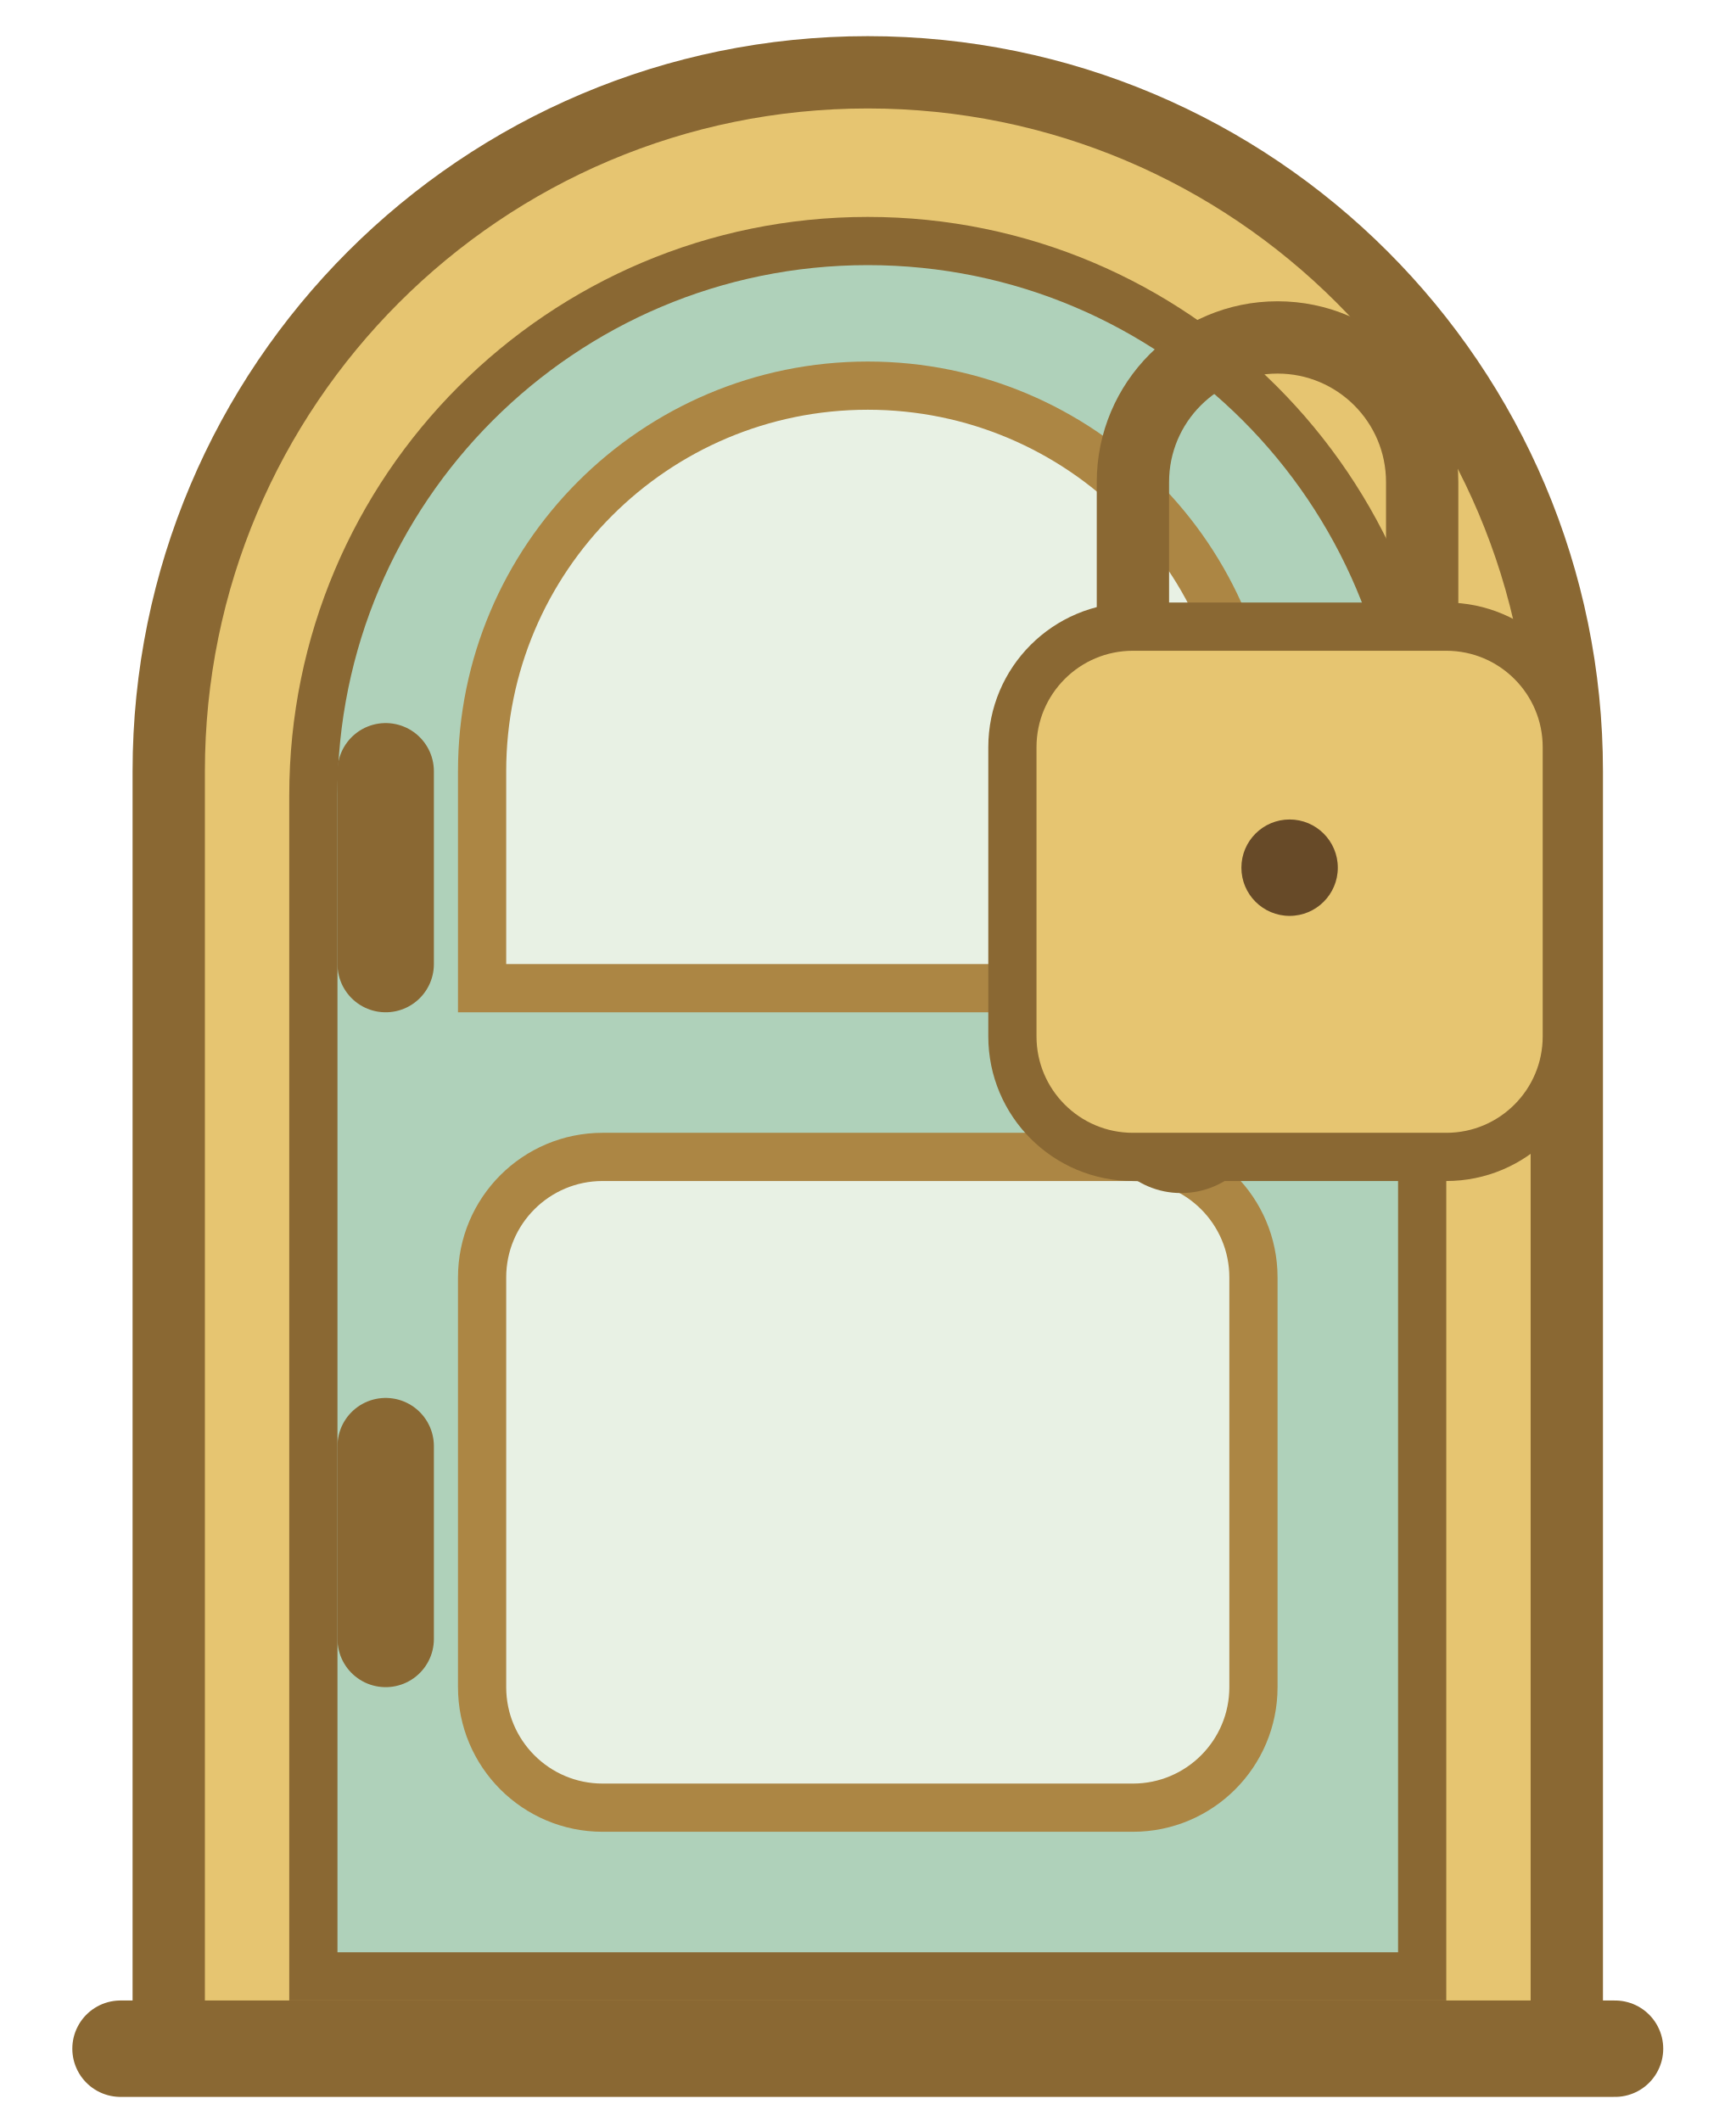
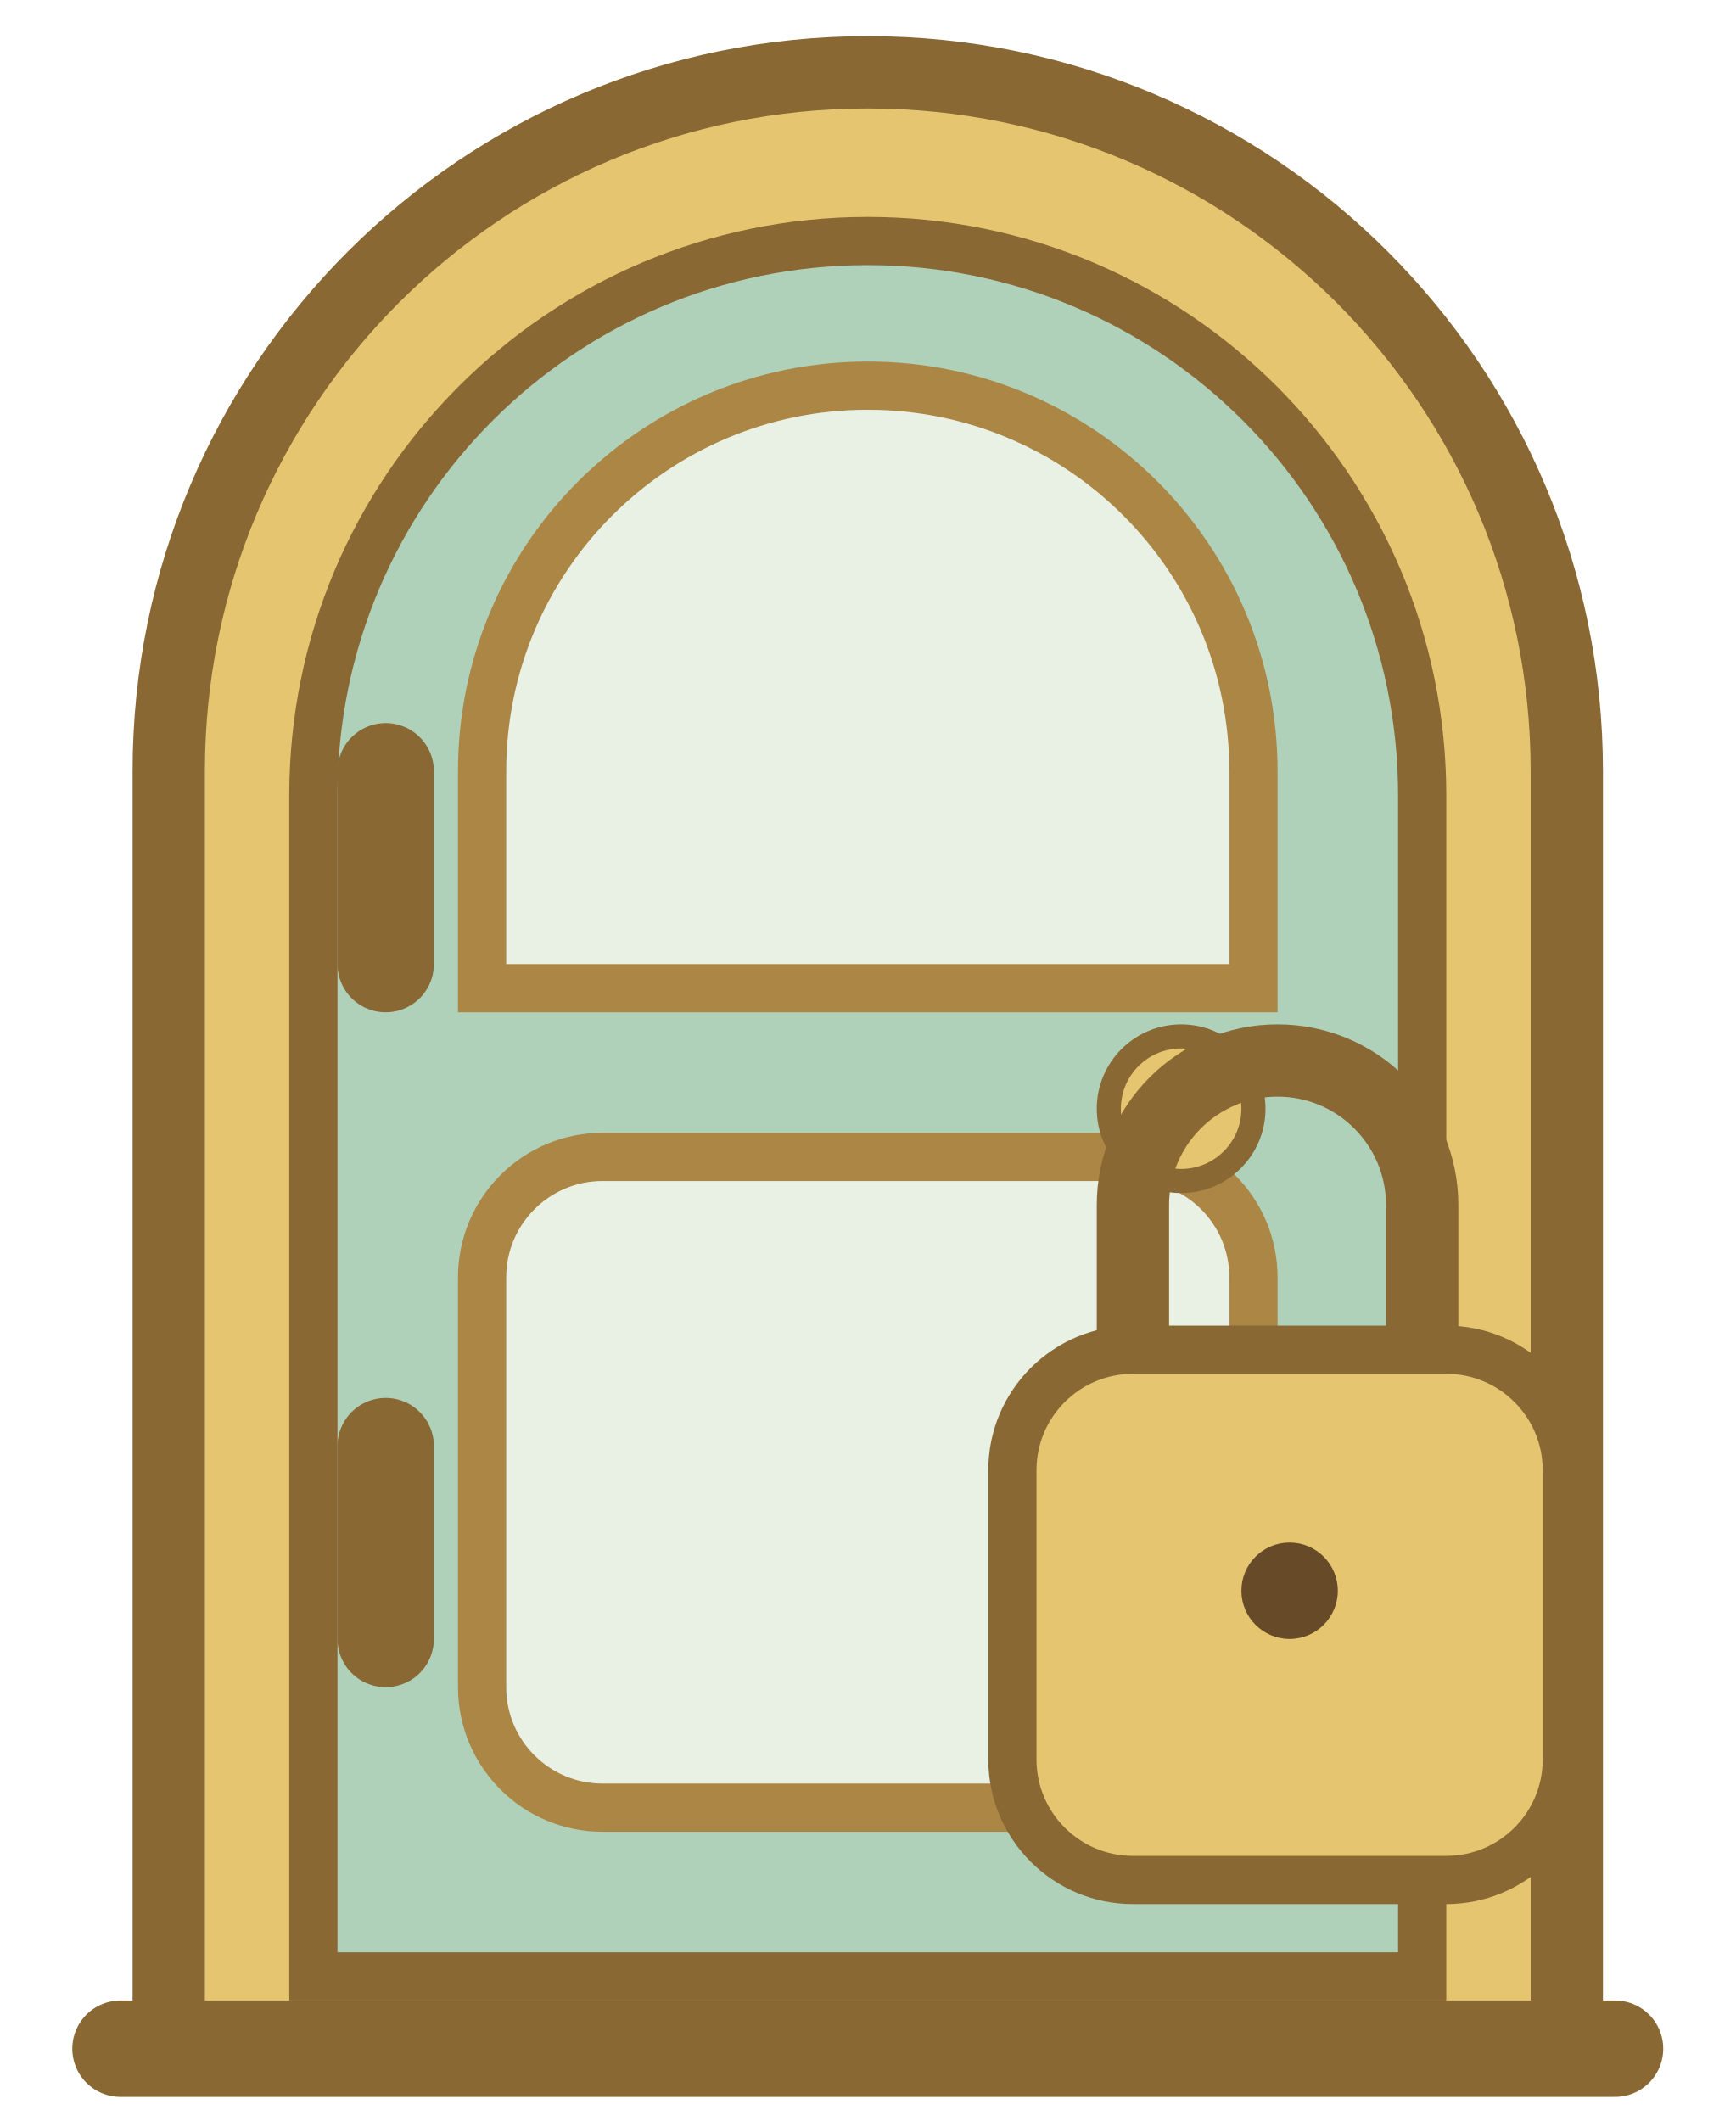
<svg xmlns="http://www.w3.org/2000/svg" viewBox="0 0 72 88">
  <path d="M7 84V32a29 29 0 0 1 58 0v52" fill="#e6c571" stroke="#8a6833" stroke-width="3" />
  <path d="M13 82V33a23 23 0 0 1 46 0v49z" fill="#afd1ba" stroke="#8a6833" stroke-width="2" />
  <path d="M20 41V32a16 16 0 0 1 32 0v9z" fill="#e8f1e4" stroke="#ac8644" stroke-width="2" />
  <rect x="20" y="48" width="32" height="27" rx="5" fill="#e8f1e4" stroke="#ac8644" stroke-width="2" />
  <path d="M16 40v-8M16 68v-8" stroke="#8a6833" stroke-width="4" stroke-linecap="round" />
  <circle cx="49" cy="46" r="3" fill="#e6c571" stroke="#8a6833" />
-   <g transform="translate(0 -30)">
+   <g>
    <rect x="42" y="56" width="23" height="22" rx="5" fill="#e6c571" stroke="#8a6833" stroke-width="2" />
    <path d="M47 56v-6a6 6 0 0 1 12 0v6" fill="none" stroke="#8a6833" stroke-width="3" />
    <circle cx="53.5" cy="66" r="2" fill="#674a28" />
  </g>
  <path d="M5 85h62" stroke="#8a6833" stroke-width="4" stroke-linecap="round" />
</svg>
